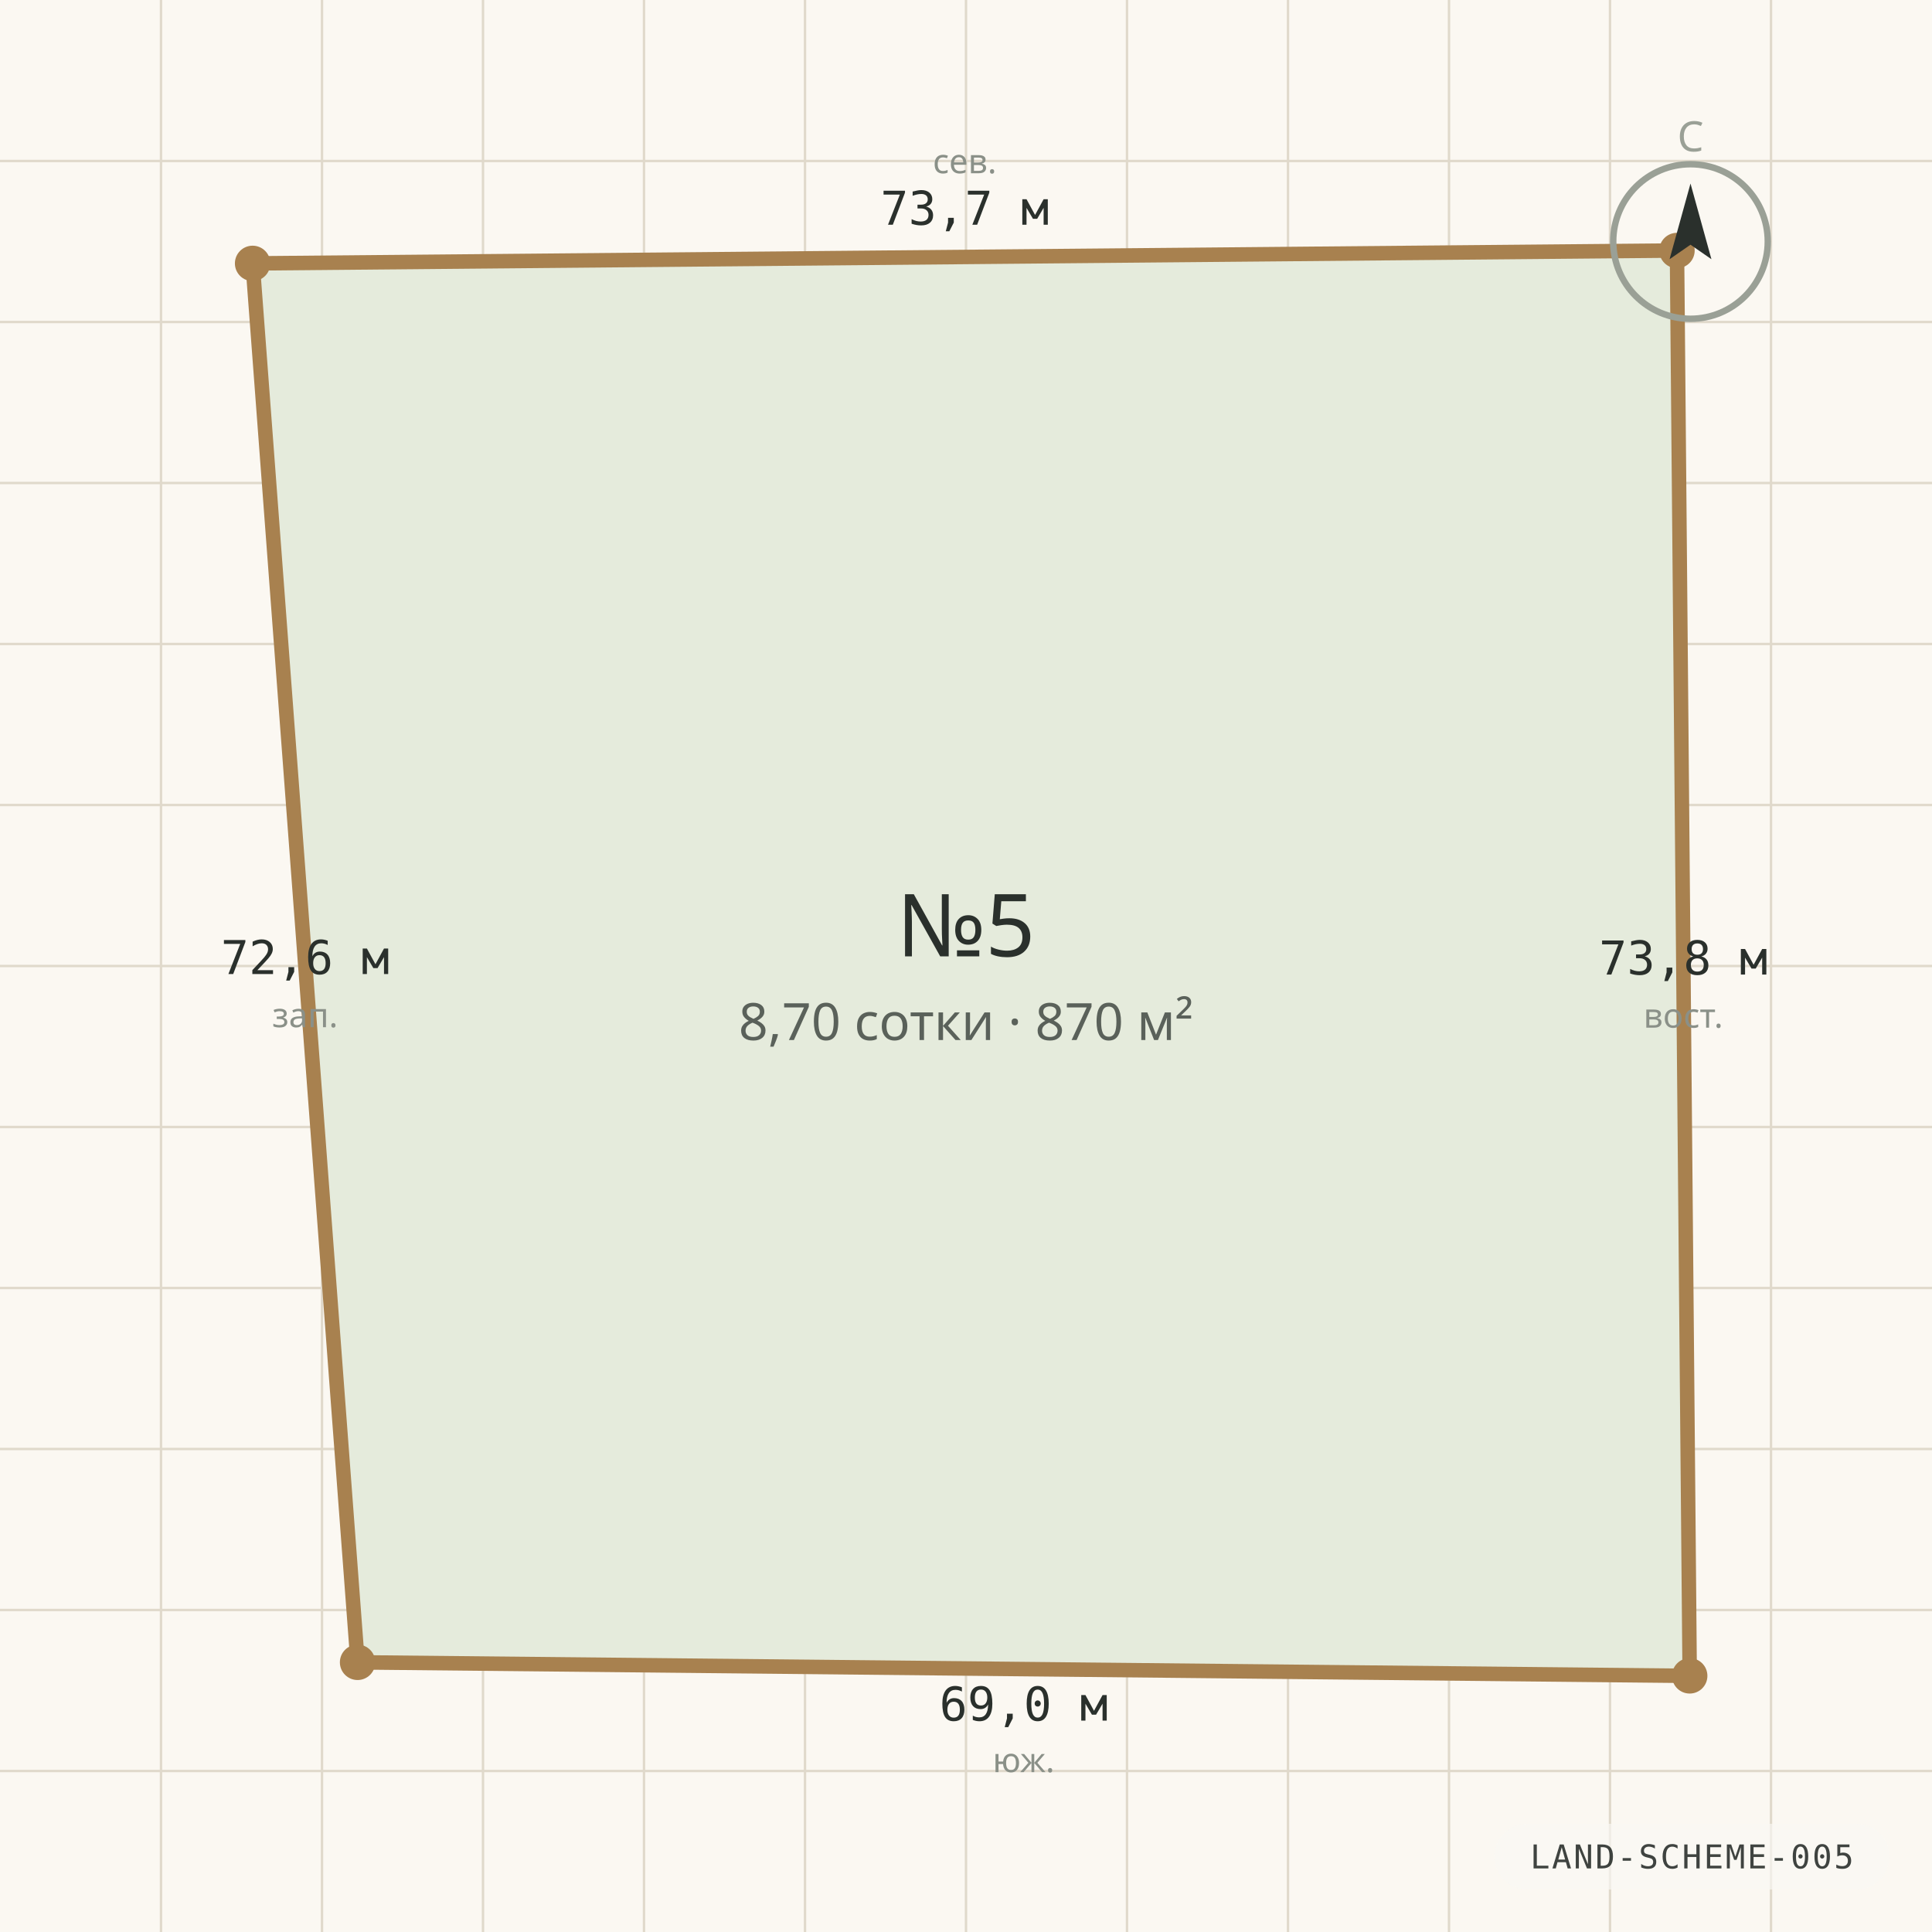
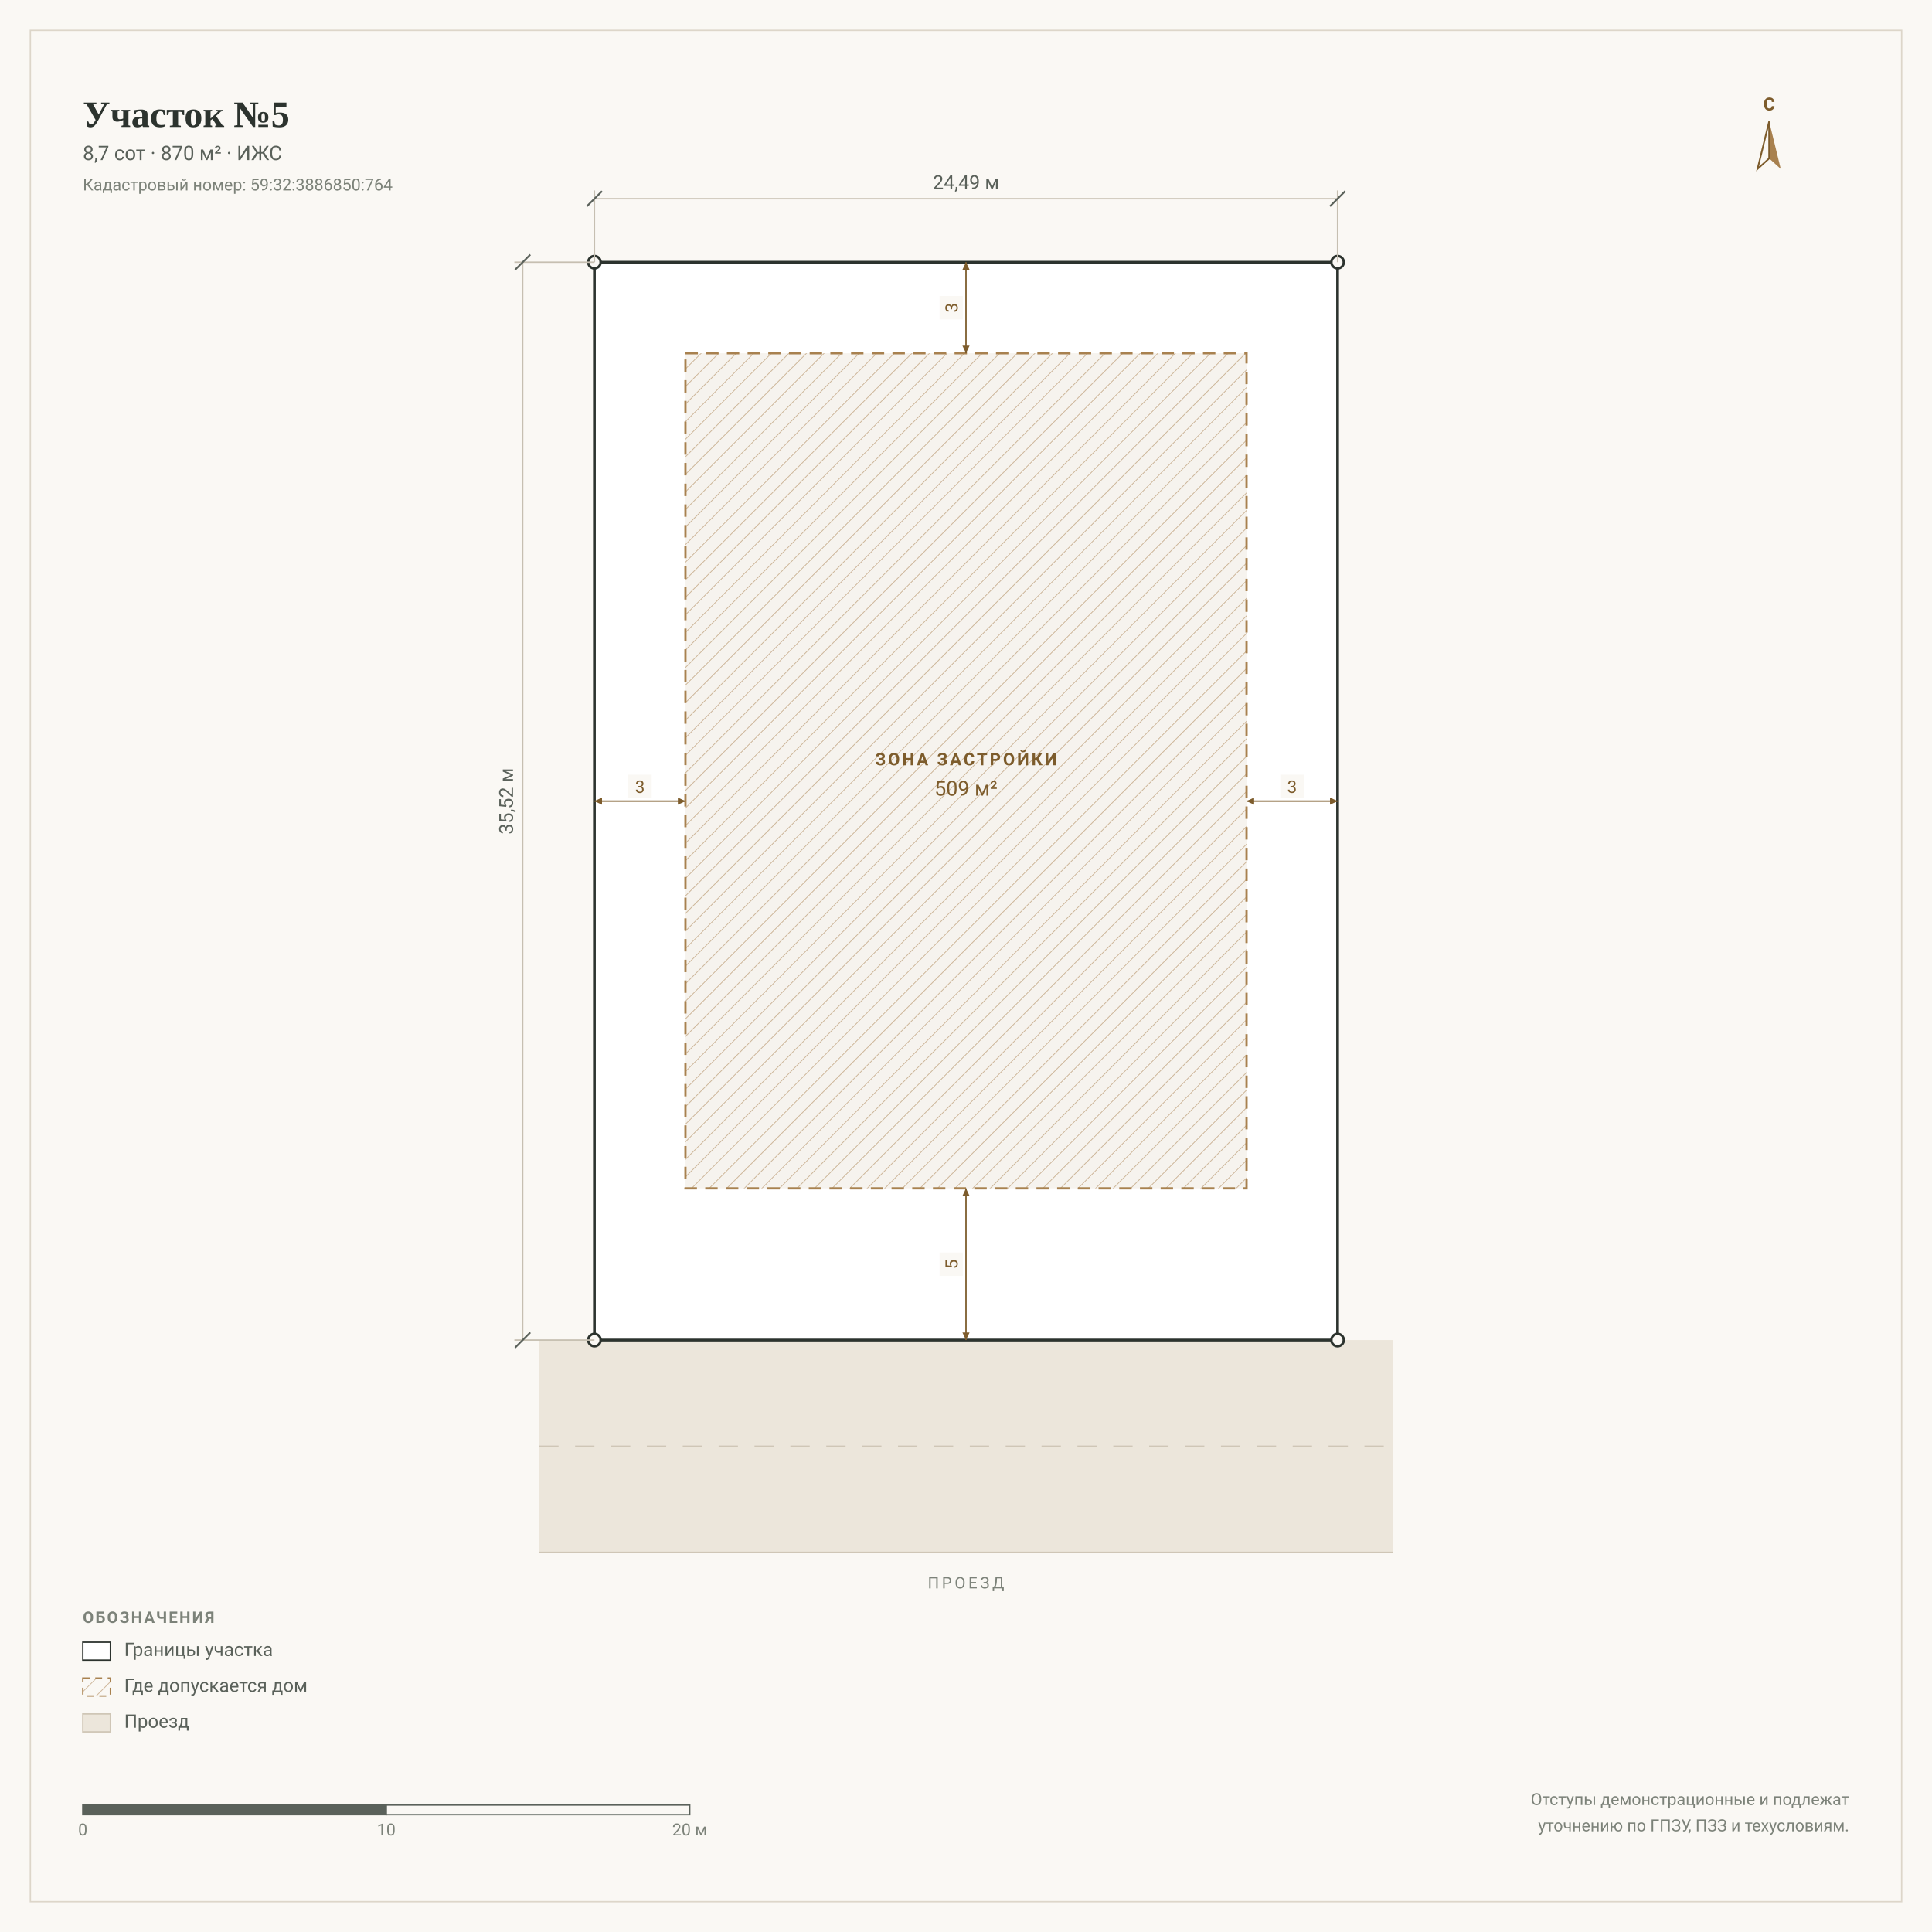
- <svg xmlns="http://www.w3.org/2000/svg" viewBox="0 0 1200 1200" width="1200" height="1200" role="img" aria-label="Схема границ участка №5" preserveAspectRatio="xMidYMid slice">
-   <rect width="1200" height="1200" fill="#FBF8F2" />
-   <g stroke="#E0D9CB" stroke-width="1.5">
-     <line x1="0" y1="100.0" x2="1200" y2="100.0" />
-     <line x1="100.0" y1="0" x2="100.0" y2="1200" />
-     <line x1="0" y1="200.0" x2="1200" y2="200.0" />
-     <line x1="200.0" y1="0" x2="200.0" y2="1200" />
-     <line x1="0" y1="300.0" x2="1200" y2="300.0" />
-     <line x1="300.0" y1="0" x2="300.0" y2="1200" />
-     <line x1="0" y1="400.0" x2="1200" y2="400.0" />
-     <line x1="400.0" y1="0" x2="400.0" y2="1200" />
-     <line x1="0" y1="500.0" x2="1200" y2="500.0" />
-     <line x1="500.0" y1="0" x2="500.0" y2="1200" />
-     <line x1="0" y1="600.0" x2="1200" y2="600.0" />
-     <line x1="600.0" y1="0" x2="600.0" y2="1200" />
-     <line x1="0" y1="700.0" x2="1200" y2="700.0" />
-     <line x1="700.0" y1="0" x2="700.0" y2="1200" />
-     <line x1="0" y1="800.0" x2="1200" y2="800.0" />
-     <line x1="800.0" y1="0" x2="800.0" y2="1200" />
-     <line x1="0" y1="900.0" x2="1200" y2="900.0" />
-     <line x1="900.0" y1="0" x2="900.0" y2="1200" />
-     <line x1="0" y1="1000.0" x2="1200" y2="1000.0" />
-     <line x1="1000.0" y1="0" x2="1000.0" y2="1200" />
-     <line x1="0" y1="1100.0" x2="1200" y2="1100.0" />
-     <line x1="1100.0" y1="0" x2="1100.0" y2="1200" />
+ <svg xmlns="http://www.w3.org/2000/svg" viewBox="0 0 1400 1400" width="1400" height="1400" role="img" aria-label="Схема участка №5: границы, отступы и зона застройки" font-family="'TT Commons Pro',-apple-system,BlinkMacSystemFont,'Segoe UI',Roboto,'Helvetica Neue',Arial,sans-serif">
+   <defs>
+     <pattern id="h-build" patternUnits="userSpaceOnUse" width="9" height="9" patternTransform="rotate(45)">
+       <line x1="0" y1="0" x2="0" y2="9" stroke="#a8814f" stroke-width="1.1" opacity=".5" />
+     </pattern>
+     <pattern id="h-sold" patternUnits="userSpaceOnUse" width="7" height="7" patternTransform="rotate(45)">
+       <line x1="0" y1="0" x2="0" y2="7" stroke="#7c8279" stroke-width="1" opacity=".45" />
+     </pattern>
+     <pattern id="h-forest" patternUnits="userSpaceOnUse" width="14" height="14">
+       <circle cx="4" cy="4" r="1.5" fill="#9fb188" opacity=".55" />
+       <circle cx="11" cy="10" r="1.1" fill="#9fb188" opacity=".4" />
+     </pattern>
+     <pattern id="h-water" patternUnits="userSpaceOnUse" width="26" height="12">
+       <path d="M0 6q6.5 -3 13 0t13 0" fill="none" stroke="#7d939b" stroke-width="1" opacity=".35" />
+     </pattern>
+   </defs>
+   <rect width="1400" height="1400" fill="#faf8f4" />
+   <rect x="390.737" y="971.072" width="618.527" height="153.928" fill="#ece6db" />
+   <line x1="390.737" y1="1125" x2="1009.263" y2="1125" stroke="#cfc6b6" stroke-width="1.2" />
+   <line x1="390.737" y1="1048.036" x2="1009.263" y2="1048.036" stroke="#cfc6b6" stroke-width="1" stroke-dasharray="14 12" />
+   <text x="700" y="1151" font-size="11.5" fill="#7c8279" text-anchor="middle" font-weight="400" letter-spacing="2">ПРОЕЗД</text>
+   <rect x="430.737" y="190" width="538.527" height="781.072" fill="#ffffff" stroke="#2c332e" stroke-width="2" />
+   <rect x="496.706" y="255.969" width="406.589" height="605.155" fill="#a8814f" opacity=".10" />
+   <rect x="496.706" y="255.969" width="406.589" height="605.155" fill="url(#h-build)" />
+   <rect x="496.706" y="255.969" width="406.589" height="605.155" fill="none" stroke="#a8814f" stroke-width="1.6" stroke-dasharray="9 6" />
+   <circle cx="430.737" cy="190" r="4.5" fill="#faf8f4" stroke="#2c332e" stroke-width="1.8" />
+   <circle cx="969.263" cy="190" r="4.5" fill="#faf8f4" stroke="#2c332e" stroke-width="1.8" />
+   <circle cx="430.737" cy="971.072" r="4.5" fill="#faf8f4" stroke="#2c332e" stroke-width="1.8" />
+   <circle cx="969.263" cy="971.072" r="4.5" fill="#faf8f4" stroke="#2c332e" stroke-width="1.8" />
+   <line x1="430.737" y1="190" x2="430.737" y2="138" stroke="#c6bfb1" stroke-width="1" />
+   <line x1="969.263" y1="190" x2="969.263" y2="138" stroke="#c6bfb1" stroke-width="1" />
+   <line x1="430.737" y1="144" x2="969.263" y2="144" stroke="#c6bfb1" stroke-width="1" />
+   <line x1="425.237" y1="149.5" x2="436.237" y2="138.5" stroke="#5a615a" stroke-width="1.3" />
+   <line x1="963.763" y1="149.5" x2="974.763" y2="138.5" stroke="#5a615a" stroke-width="1.3" />
+   <rect x="667.56" y="122.258" width="64.88" height="18.9" fill="#faf8f4" />
+   <text x="700" y="137" font-size="14" fill="#5a615a" text-anchor="middle" font-weight="400">24,49 м</text>
+   <line x1="430.737" y1="190" x2="372.737" y2="190" stroke="#c6bfb1" stroke-width="1" />
+   <line x1="430.737" y1="971.072" x2="372.737" y2="971.072" stroke="#c6bfb1" stroke-width="1" />
+   <line x1="378.737" y1="190" x2="378.737" y2="971.072" stroke="#c6bfb1" stroke-width="1" />
+   <line x1="373.237" y1="195.5" x2="384.237" y2="184.5" stroke="#5a615a" stroke-width="1.3" />
+   <line x1="373.237" y1="976.572" x2="384.237" y2="965.572" stroke="#5a615a" stroke-width="1.3" />
+   <g transform="translate(378.7367,580.5362) rotate(-90)">
+     <rect x="-32.44" y="-21.742" width="64.88" height="18.9" fill="#faf8f4" />
+     <text x="0" y="-7" font-size="14" fill="#5a615a" text-anchor="middle" font-weight="400">35,52 м</text>
  </g>
-   <polygon points="156.9,163.6 1041.6,155.6 1049.5,1040.9 222.1,1032.5" fill="#E5EBDC" stroke="#A8814F" stroke-width="9" stroke-linejoin="round" />
-   <circle cx="156.9" cy="163.6" r="11" fill="#A8814F" />
-   <text x="599.2" y="139.6" text-anchor="middle" font-family="ui-monospace, Consolas, monospace" font-size="29" fill="#2A302C">73,7 м</text>
-   <text x="599.2" y="107.6" text-anchor="middle" font-family="'Segoe UI', system-ui, sans-serif" font-size="21" fill="#8A9088">сев.</text>
-   <circle cx="1041.6" cy="155.6" r="11" fill="#A8814F" />
-   <text x="1045.5" y="605.3" text-anchor="middle" font-family="ui-monospace, Consolas, monospace" font-size="29" fill="#2A302C">73,8 м</text>
-   <text x="1045.5" y="638.3" text-anchor="middle" font-family="'Segoe UI', system-ui, sans-serif" font-size="21" fill="#8A9088">вост.</text>
-   <circle cx="1049.5" cy="1040.9" r="11" fill="#A8814F" />
-   <text x="635.8" y="1068.7" text-anchor="middle" font-family="ui-monospace, Consolas, monospace" font-size="29" fill="#2A302C">69,0 м</text>
-   <text x="635.8" y="1100.7" text-anchor="middle" font-family="'Segoe UI', system-ui, sans-serif" font-size="21" fill="#8A9088">юж.</text>
-   <circle cx="222.1" cy="1032.5" r="11" fill="#A8814F" />
-   <text x="189.5" y="605.0" text-anchor="middle" font-family="ui-monospace, Consolas, monospace" font-size="29" fill="#2A302C">72,6 м</text>
-   <text x="189.5" y="638.0" text-anchor="middle" font-family="'Segoe UI', system-ui, sans-serif" font-size="21" fill="#8A9088">зап.</text>
-   <text x="600" y="594" text-anchor="middle" font-family="'Segoe UI', system-ui, sans-serif" font-size="54" fill="#2A302C">№5</text>
-   <text x="600" y="646" text-anchor="middle" font-family="'Segoe UI', system-ui, sans-serif" font-size="32" fill="#5A615A">8,70 сотки · 870 м²</text>
-   <g transform="translate(1050 150)">
-     <circle r="48" fill="none" stroke="#9AA096" stroke-width="4" />
-     <path d="M 0 -36 L 13 11 L 0 2 L -13 11 Z" fill="#2A302C" />
-     <text y="-56" text-anchor="middle" font-family="'Segoe UI', system-ui, sans-serif" font-size="26" fill="#9AA096">С</text>
+   <line x1="430.737" y1="580.536" x2="496.706" y2="580.536" stroke="#7d5c2c" stroke-width="1" />
+   <path d="M430.737 580.536 l5.5 -2.6 l0 5.2 Z" fill="#7d5c2c" />
+   <path d="M496.706 580.536 l-5.5 -2.6 l0 5.2 Z" fill="#7d5c2c" />
+   <rect x="455.221" y="561.374" width="17" height="16.875" fill="#faf8f4" />
+   <text x="463.721" y="574.536" font-size="12.5" fill="#7d5c2c" text-anchor="middle" font-weight="400">3</text>
+   <line x1="903.294" y1="580.536" x2="969.263" y2="580.536" stroke="#7d5c2c" stroke-width="1" />
+   <path d="M903.294 580.536 l5.5 -2.6 l0 5.2 Z" fill="#7d5c2c" />
+   <path d="M969.263 580.536 l-5.5 -2.6 l0 5.2 Z" fill="#7d5c2c" />
+   <rect x="927.779" y="561.374" width="17" height="16.875" fill="#faf8f4" />
+   <text x="936.279" y="574.536" font-size="12.5" fill="#7d5c2c" text-anchor="middle" font-weight="400">3</text>
+   <line x1="700" y1="190" x2="700" y2="255.969" stroke="#7d5c2c" stroke-width="1" />
+   <path d="M700 190 l-2.6 5.5 l5.2 0 Z" fill="#7d5c2c" />
+   <path d="M700 255.969 l-2.6 -5.5 l5.2 0 Z" fill="#7d5c2c" />
+   <g transform="translate(700,222.9845) rotate(-90)">
+     <rect x="-8.5" y="-19.163" width="17" height="16.875" fill="#faf8f4" />
+     <text x="0" y="-6" font-size="12.5" fill="#7d5c2c" text-anchor="middle" font-weight="400">3</text>
  </g>
-   <g font-family="ui-monospace, 'Cascadia Mono', Consolas, monospace" opacity="0.9">
-     <rect x="928.2" y="1132.8" width="245.4" height="40.8" rx="20.4" fill="rgba(250,248,244,0.72)" />
-     <text x="1050.9" y="1160.5" text-anchor="middle" fill="#2A302C" font-size="20.4" letter-spacing="1.2">LAND-SCHEME-005</text>
+   <line x1="700" y1="861.124" x2="700" y2="971.072" stroke="#7d5c2c" stroke-width="1" />
+   <path d="M700 861.124 l-2.6 5.5 l5.2 0 Z" fill="#7d5c2c" />
+   <path d="M700 971.072 l-2.6 -5.5 l5.2 0 Z" fill="#7d5c2c" />
+   <g transform="translate(700,916.0983) rotate(-90)">
+     <rect x="-8.5" y="-19.163" width="17" height="16.875" fill="#faf8f4" />
+     <text x="0" y="-6" font-size="12.5" fill="#7d5c2c" text-anchor="middle" font-weight="400">5</text>
  </g>
+   <text x="700" y="554.547" font-size="12.5" fill="#7d5c2c" text-anchor="middle" font-weight="700" letter-spacing="1.6">ЗОНА ЗАСТРОЙКИ</text>
+   <text x="700" y="576.547" font-size="15" fill="#7d5c2c" text-anchor="middle" font-weight="400">509 м²</text>
+   <rect x="22" y="22" width="1356" height="1356" fill="none" stroke="#ddd6c9" stroke-width="1" />
+   <text x="60" y="92" font-size="27" fill="#2c332e" text-anchor="start" font-weight="600" font-family="'TT Ramillas','Playfair Display',Georgia,'Times New Roman',serif">Участок №5</text>
+   <text x="60" y="116" font-size="14.5" fill="#5a615a" text-anchor="start" font-weight="400">8,7 сот · 870 м² · ИЖС</text>
+   <text x="60" y="138" font-size="12" fill="#7c8279" text-anchor="start" font-weight="400">Кадастровый номер: 59:32:3886850:764</text>
+   <g transform="translate(1282,108)">
+     <path d="M0 -20 L8.4 14.4 L0 6.8 Z" fill="#a8814f" />
+     <path d="M0 -20 L-8.4 14.4 L0 6.8 Z" fill="none" stroke="#7d5c2c" stroke-width="1.2" />
+     <text x="0" y="-28" font-size="13" fill="#7d5c2c" text-anchor="middle" font-weight="700" letter-spacing="0.5">С</text>
+   </g>
+   <text x="60" y="1176" font-size="11.5" fill="#7c8279" text-anchor="start" font-weight="600" letter-spacing="1.2">ОБОЗНАЧЕНИЯ</text>
+   <rect x="60" y="1190" width="20" height="13" fill="#ffffff" stroke="#2c332e" stroke-width="1" />
+   <text x="90" y="1200" font-size="13.5" fill="#5a615a" text-anchor="start" font-weight="400">Границы участка</text>
+   <rect x="60" y="1216" width="20" height="13" fill="none" stroke="#a8814f" stroke-width="1" stroke-dasharray="5 4" />
+   <rect x="60" y="1216" width="20" height="13" fill="url(#h-build)" />
+   <text x="90" y="1226" font-size="13.5" fill="#5a615a" text-anchor="start" font-weight="400">Где допускается дом</text>
+   <rect x="60" y="1242" width="20" height="13" fill="#ece6db" stroke="#cfc6b6" stroke-width="1" />
+   <text x="90" y="1252" font-size="13.5" fill="#5a615a" text-anchor="start" font-weight="400">Проезд</text>
+   <rect x="60" y="1308" width="219.897" height="7" fill="#5a615a" stroke="#5a615a" stroke-width="1" />
+   <rect x="279.897" y="1308" width="219.897" height="7" fill="#faf8f4" stroke="#5a615a" stroke-width="1" />
+   <text x="60" y="1330" font-size="12" fill="#7c8279" text-anchor="middle" font-weight="400">0</text>
+   <text x="279.897" y="1330" font-size="12" fill="#7c8279" text-anchor="middle" font-weight="400">10</text>
+   <text x="499.793" y="1330" font-size="12" fill="#7c8279" text-anchor="middle" font-weight="400">20 м</text>
+   <text x="1340" y="1308" font-size="12" fill="#7c8279" text-anchor="end" font-weight="400">Отступы демонстрационные и подлежат</text>
+   <text x="1340" y="1327" font-size="12" fill="#7c8279" text-anchor="end" font-weight="400">уточнению по ГПЗУ, ПЗЗ и техусловиям.</text>
</svg>
